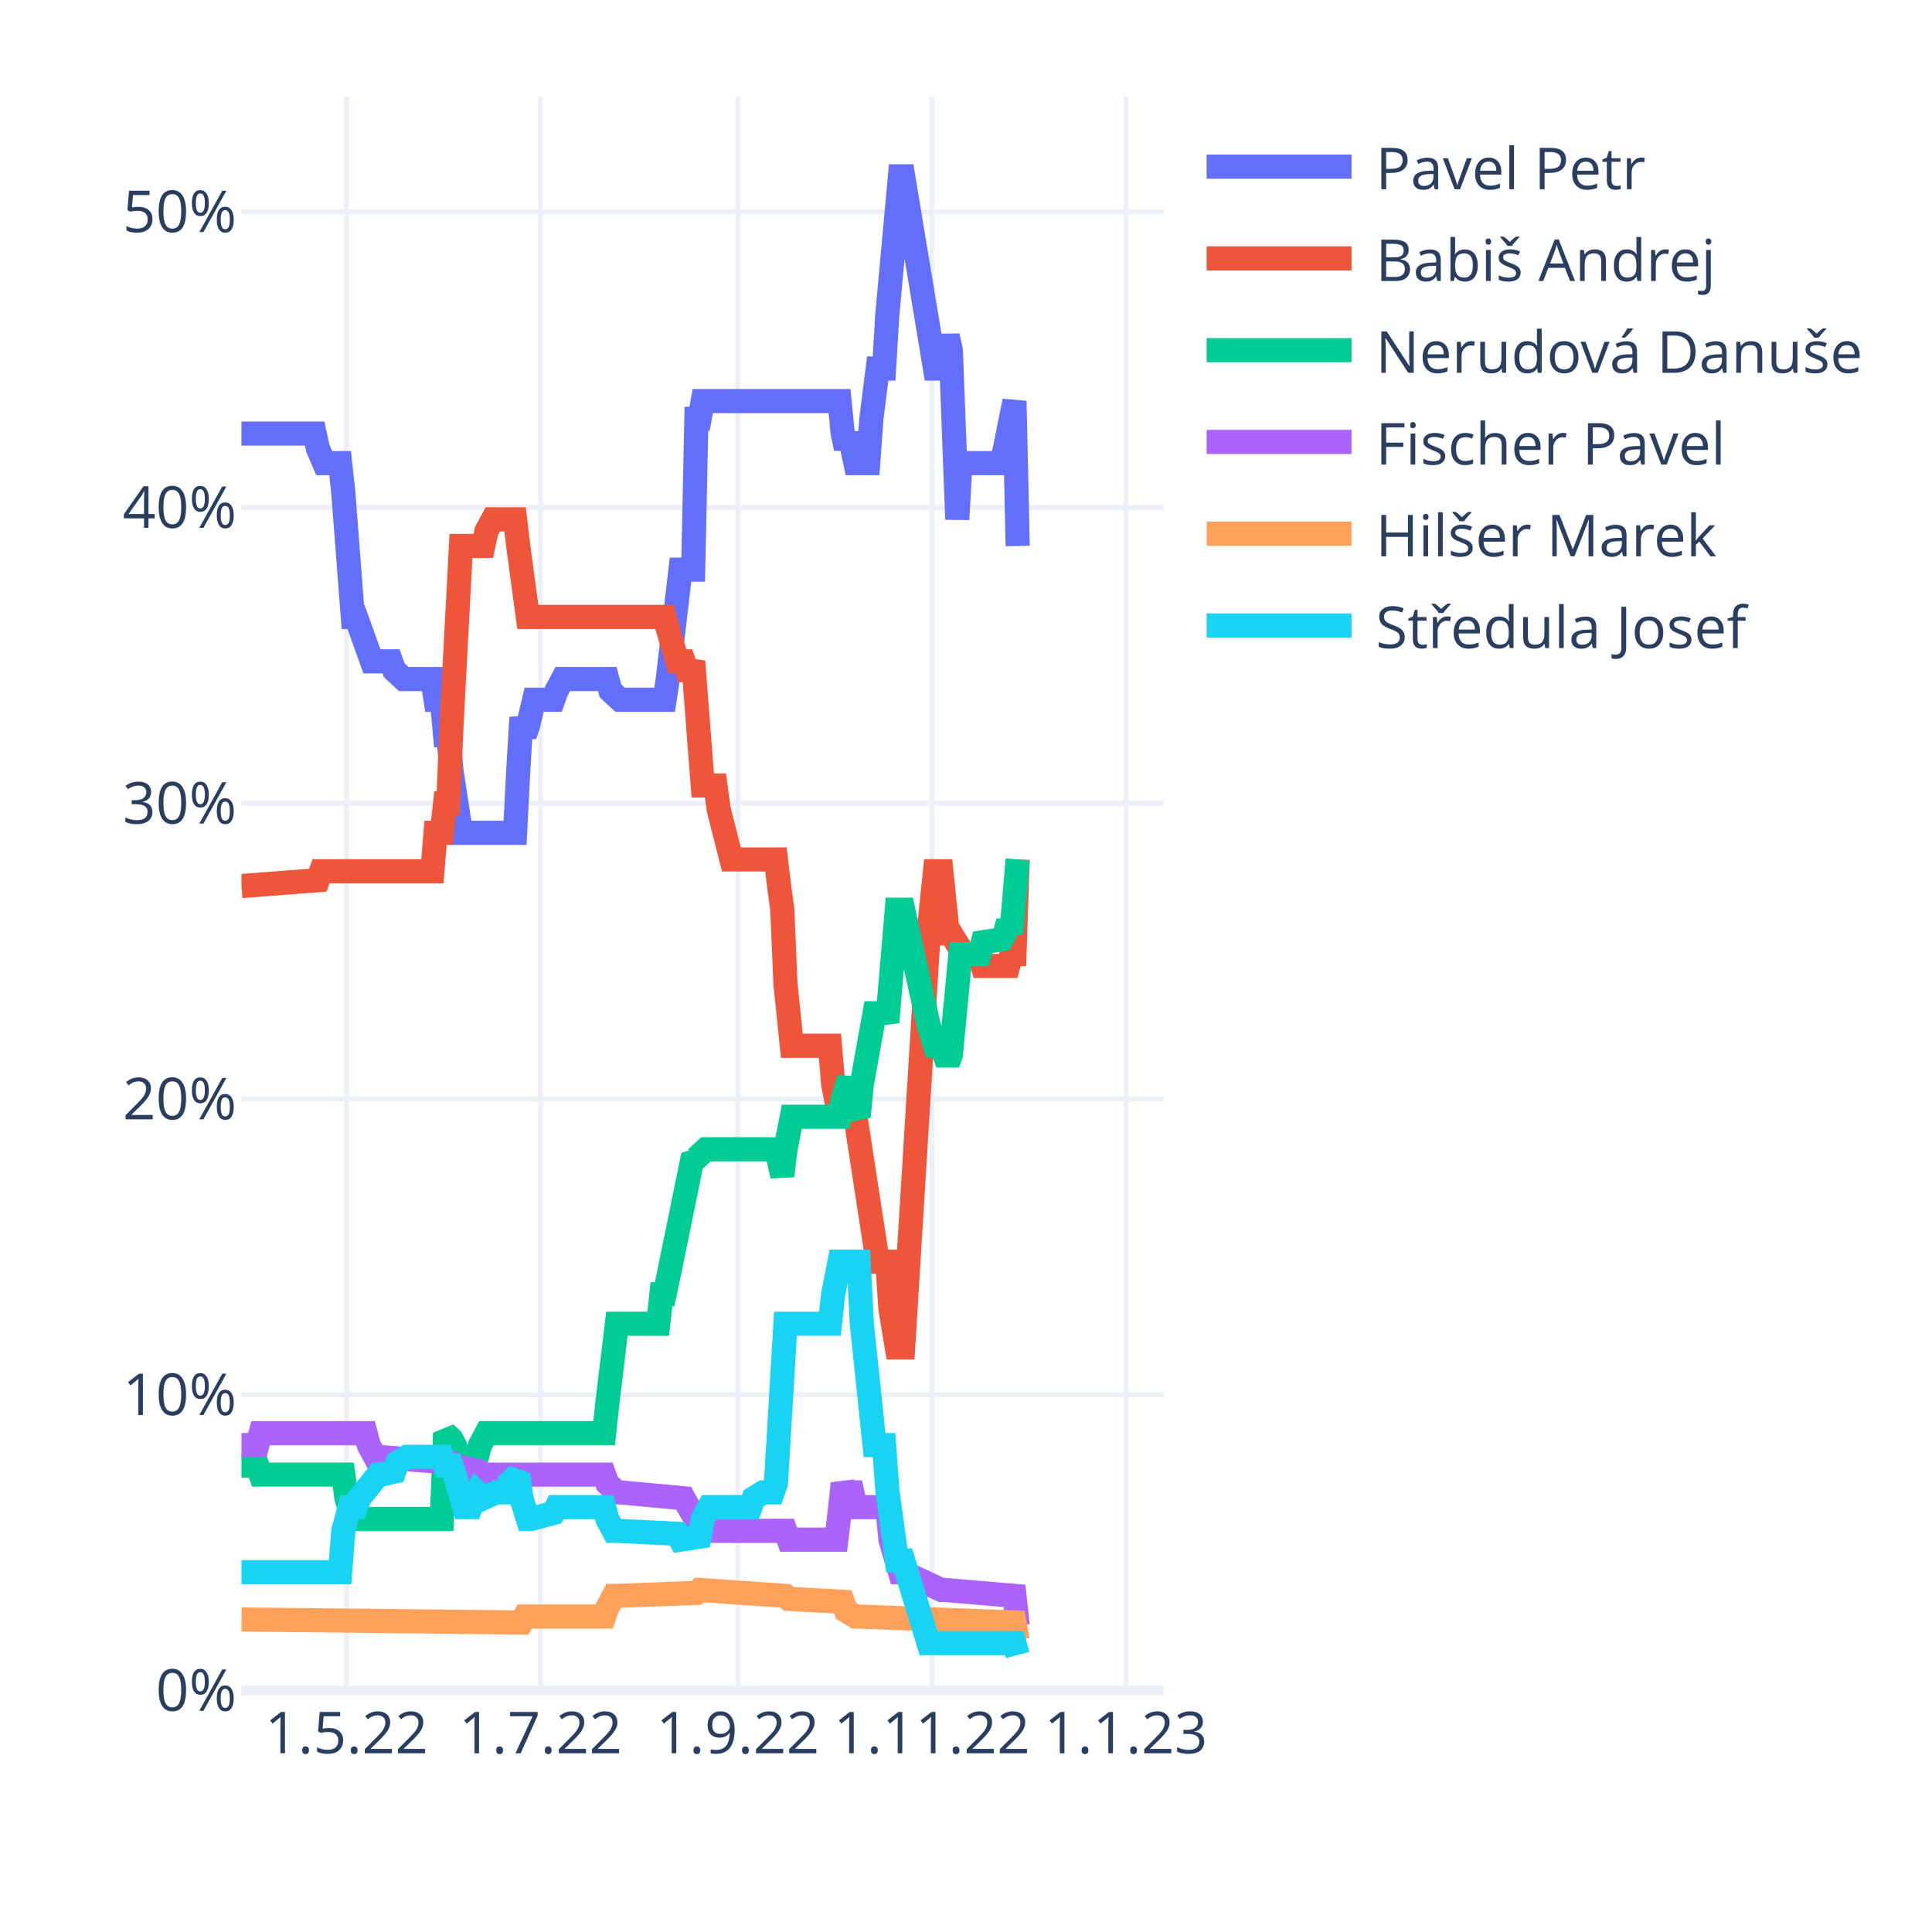
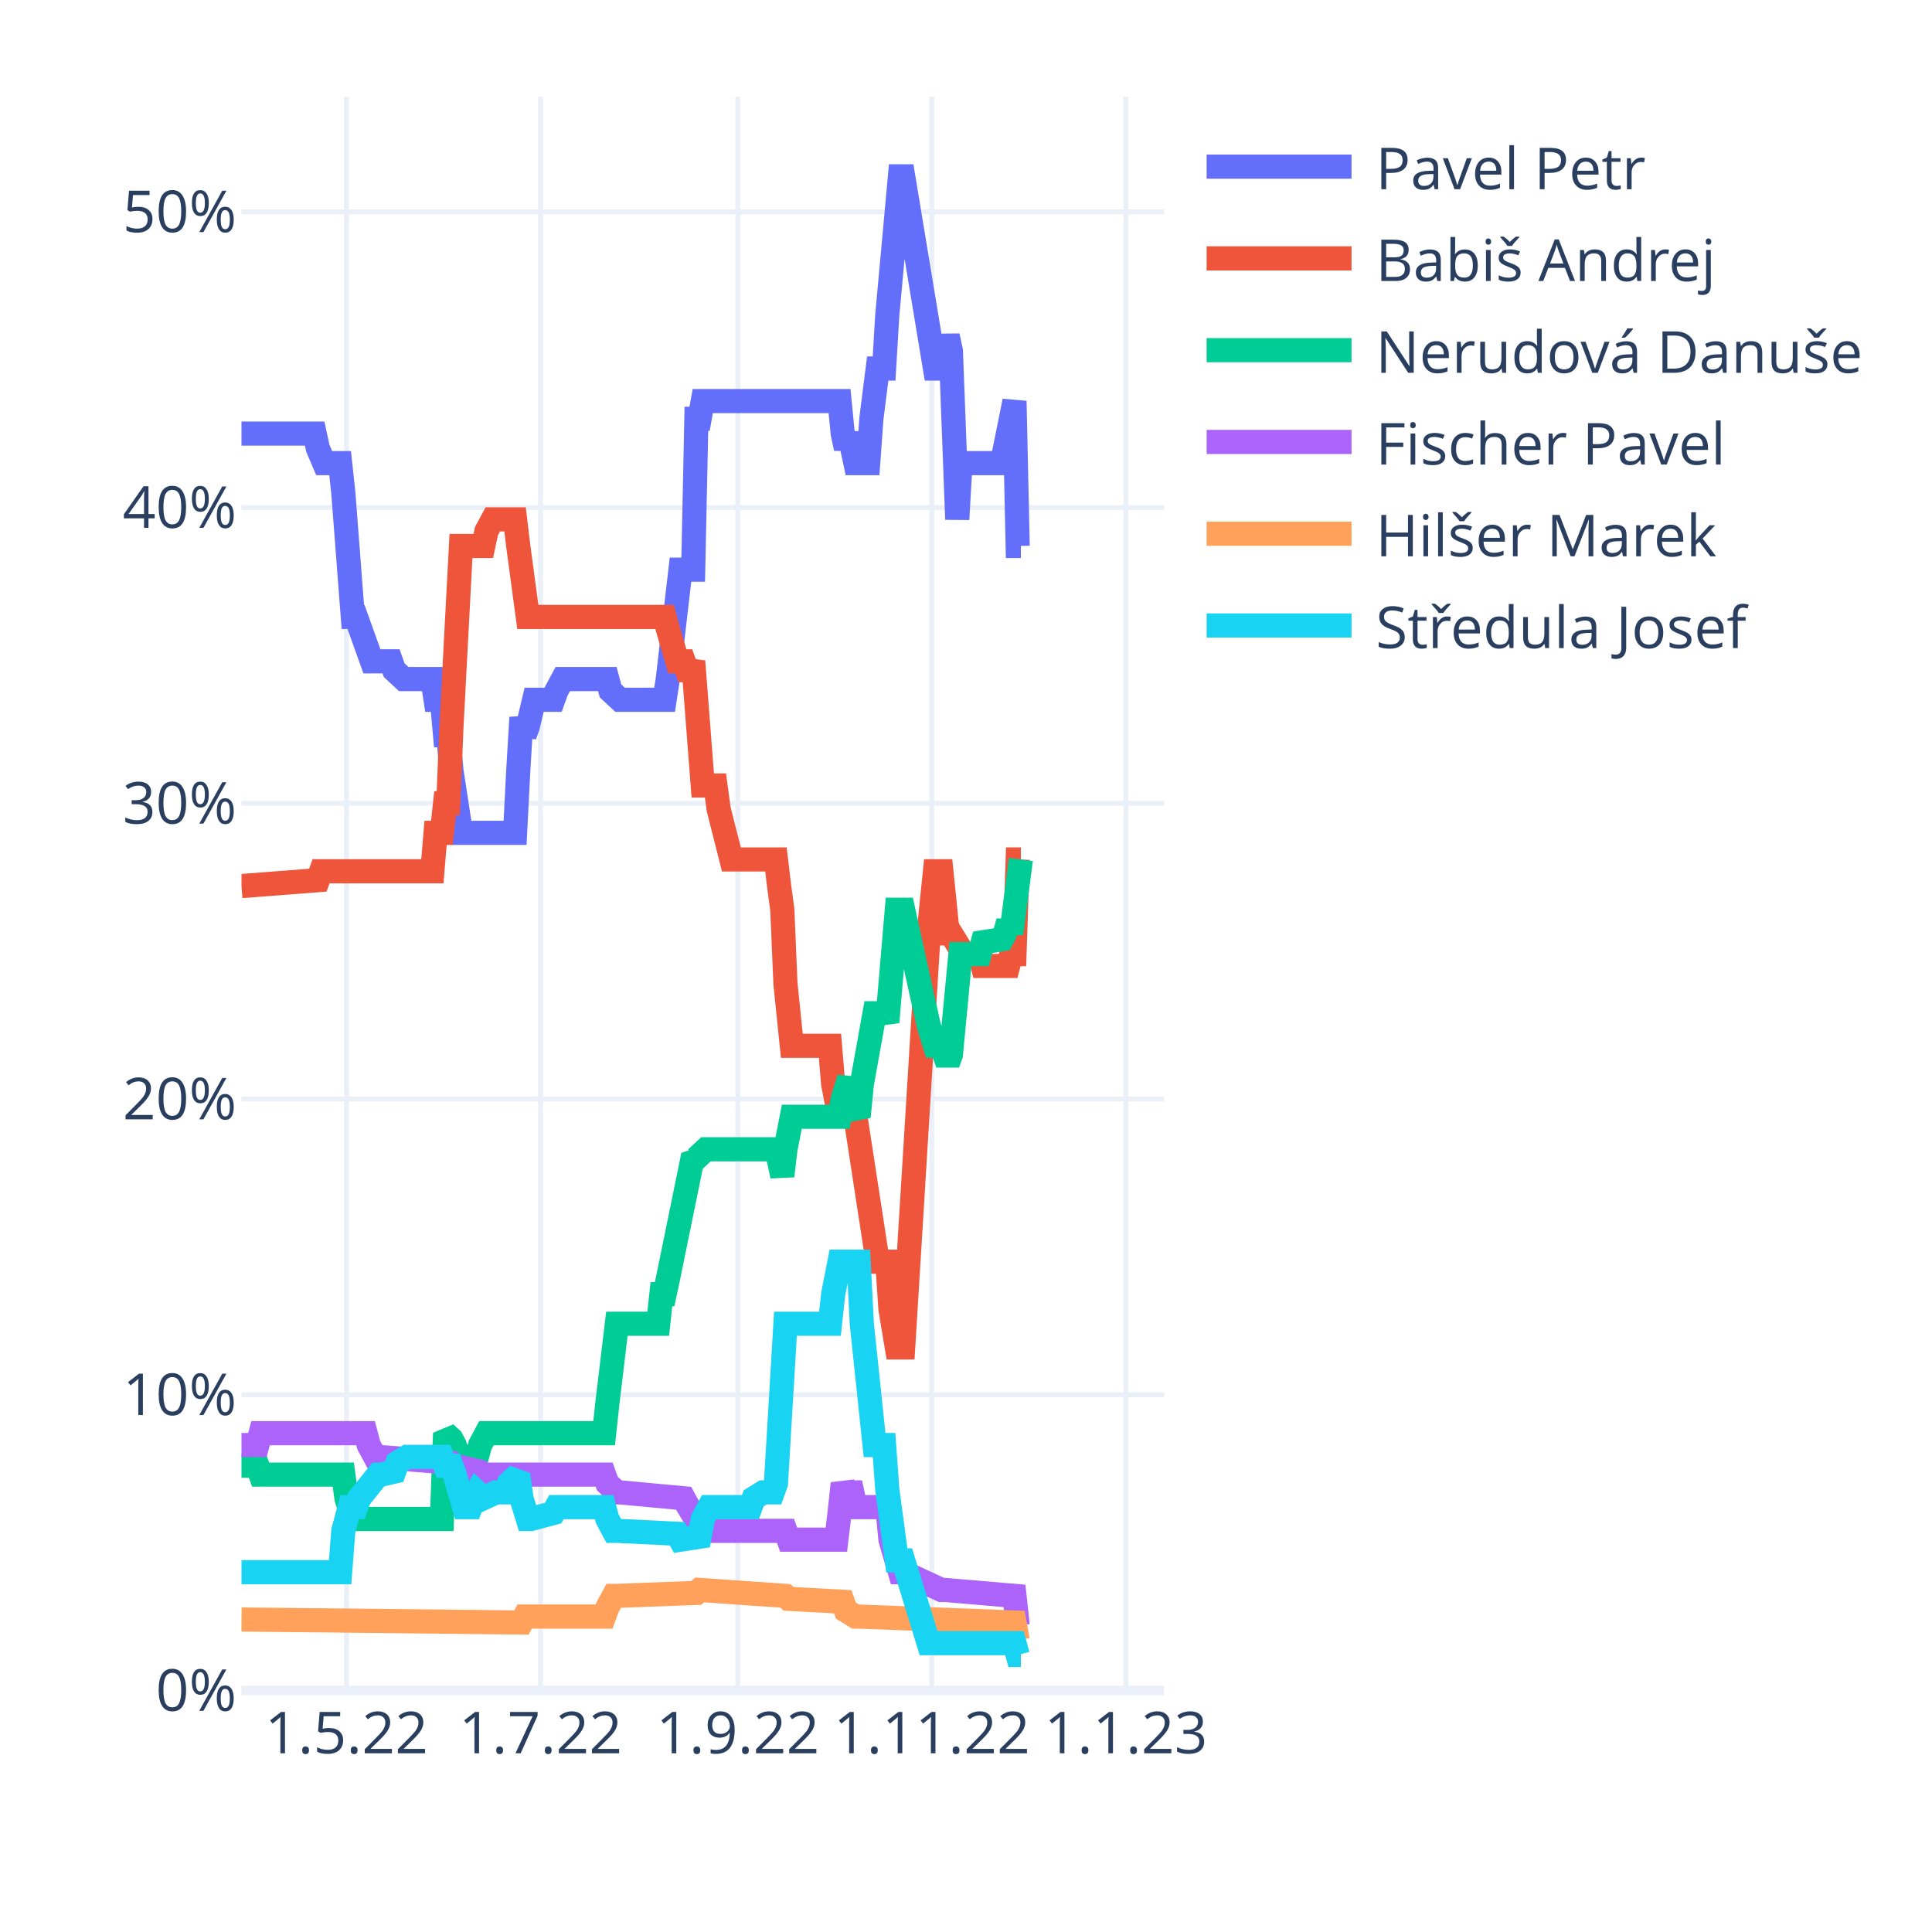
<svg xmlns="http://www.w3.org/2000/svg" class="main-svg" width="400" height="400" style="" viewBox="0 0 400 400">
  <rect x="0" y="0" width="400" height="400" style="fill: rgb(255, 255, 255); fill-opacity: 1;" />
-   <defs id="defs-20215f">
+   <defs id="defs-d6ca71">
    <g class="clips">
-       <clipPath id="clip20215fxyplot" class="plotclip">
+       <clipPath id="clipd6ca71xyplot" class="plotclip">
        <rect width="191" height="330" />
      </clipPath>
-       <clipPath class="axesclip" id="clip20215fx">
+       <clipPath class="axesclip" id="clipd6ca71x">
        <rect x="50" y="0" width="191" height="400" />
      </clipPath>
-       <clipPath class="axesclip" id="clip20215fy">
+       <clipPath class="axesclip" id="clipd6ca71y">
        <rect x="0" y="20" width="400" height="330" />
      </clipPath>
-       <clipPath class="axesclip" id="clip20215fxy">
+       <clipPath class="axesclip" id="clipd6ca71xy">
        <rect x="50" y="20" width="191" height="330" />
      </clipPath>
    </g>
    <g class="gradients" />
    <g class="patterns" />
  </defs>
  <g class="bglayer" />
  <g class="layer-below">
    <g class="imagelayer" />
    <g class="shapelayer" />
  </g>
  <g class="cartesianlayer">
    <g class="subplot xy">
      <g class="layer-subplot">
        <g class="shapelayer" />
        <g class="imagelayer" />
      </g>
      <g class="minor-gridlayer">
        <g class="x" />
        <g class="y" />
      </g>
      <g class="gridlayer">
        <g class="x">
          <path class="xgrid crisp" transform="translate(71.73,0)" d="M0,20v330" style="stroke: rgb(235, 240, 248); stroke-opacity: 1; stroke-width: 1px;" />
          <path class="xgrid crisp" transform="translate(111.91,0)" d="M0,20v330" style="stroke: rgb(235, 240, 248); stroke-opacity: 1; stroke-width: 1px;" />
          <path class="xgrid crisp" transform="translate(152.74,0)" d="M0,20v330" style="stroke: rgb(235, 240, 248); stroke-opacity: 1; stroke-width: 1px;" />
          <path class="xgrid crisp" transform="translate(192.92,0)" d="M0,20v330" style="stroke: rgb(235, 240, 248); stroke-opacity: 1; stroke-width: 1px;" />
          <path class="xgrid crisp" transform="translate(233.1,0)" d="M0,20v330" style="stroke: rgb(235, 240, 248); stroke-opacity: 1; stroke-width: 1px;" />
        </g>
        <g class="y">
          <path class="ygrid crisp" transform="translate(0,288.77)" d="M50,0h191" style="stroke: rgb(235, 240, 248); stroke-opacity: 1; stroke-width: 1px;" />
          <path class="ygrid crisp" transform="translate(0,227.54)" d="M50,0h191" style="stroke: rgb(235, 240, 248); stroke-opacity: 1; stroke-width: 1px;" />
          <path class="ygrid crisp" transform="translate(0,166.31)" d="M50,0h191" style="stroke: rgb(235, 240, 248); stroke-opacity: 1; stroke-width: 1px;" />
          <path class="ygrid crisp" transform="translate(0,105.08)" d="M50,0h191" style="stroke: rgb(235, 240, 248); stroke-opacity: 1; stroke-width: 1px;" />
          <path class="ygrid crisp" transform="translate(0,43.85)" d="M50,0h191" style="stroke: rgb(235, 240, 248); stroke-opacity: 1; stroke-width: 1px;" />
        </g>
      </g>
      <g class="zerolinelayer">
        <path class="yzl zl crisp" transform="translate(0,350)" d="M50,0h191" style="stroke: rgb(235, 240, 248); stroke-opacity: 1; stroke-width: 2px;" />
      </g>
      <path class="xlines-below" />
      <path class="ylines-below" />
      <g class="overlines-below" />
      <g class="xaxislayer-below" />
      <g class="yaxislayer-below" />
      <g class="overaxes-below" />
-       <g class="plot" transform="translate(50,20)" clip-path="url(#clip20215fxyplot)">
+       <g class="plot" transform="translate(50,20)" clip-path="url(#clipd6ca71xyplot)">
        <g class="scatterlayer mlayer">
-           <g class="trace scatter trace4b77fb" style="stroke-miterlimit: 2; opacity: 1;">
-             <g class="fills" />
-             <g class="errorbars" />
-             <g class="lines">
-               <path class="js-line" d="M0,69.77L15.15,69.77L15.81,72.83L17.12,75.89L17.78,75.89L20.42,75.89L21.08,82.02L23.05,107.73L23.71,107.73L27,116.92L27.66,116.92L30.96,116.92L31.61,118.75L33.59,120.59L34.25,120.59L39.52,120.59L40.18,124.88L41.49,124.88L42.15,132.23L42.81,132.23L43.47,139.57L45.44,152.43L46.1,152.43L56.64,152.43L57.3,139.57L57.96,128.55L58.62,132.23L59.28,130.39L60.59,124.88L61.25,124.88L64.54,124.88L65.2,123.04L66.52,120.59L67.18,120.59L75.74,120.59L76.4,123.04L78.38,124.88L79.03,124.88L87.6,124.88L88.26,120.59L90.89,97.94L91.55,97.94L93.52,97.94L94.18,66.71L94.84,66.71L95.5,63.04L123.82,63.04L124.48,69.77L125.14,72.83L125.8,69.77L127.11,75.89L127.77,75.89L129.75,75.89L130.41,66.71L131.72,56.3L132.38,56.3L133.04,56.3L133.7,45.28L136.33,16.5L136.99,16.5L143.58,56.3L144.9,56.3L146.21,49.56L146.87,52.63L148.19,87.53L148.85,75.89L149.51,75.89L157.41,75.89L158.07,72.83L160.04,63.04L160.7,93.04" style="vector-effect: non-scaling-stroke; fill: none; stroke: rgb(99, 110, 250); stroke-opacity: 1; stroke-width: 5px; opacity: 1;" />
-             </g>
-             <g class="points" />
-             <g class="text" />
-           </g>
-           <g class="trace scatter trace6fd193" style="stroke-miterlimit: 2; opacity: 1;">
-             <g class="fills" />
-             <g class="errorbars" />
-             <g class="lines">
-               <path class="js-line" d="M0,163.45L15.81,162.23L16.47,160.39L39.52,160.39L40.18,152.43L41.49,152.43L42.15,146.31L42.81,146.31L43.47,130.39L45.44,93.04L46.1,93.04L50.06,93.04L50.71,89.98L52.03,87.53L52.69,87.53L56.64,87.53L57.3,93.04L59.28,107.73L59.93,107.73L87.6,107.73L88.26,110.18L90.23,116.92L90.89,116.92L91.55,116.92L92.21,118.75L92.87,118.75L93.52,116.92L95.5,142.63L96.16,142.63L98.13,142.63L98.79,147.53L101.43,157.94L102.09,157.94L110.65,157.94L111.31,163.45L111.97,168.35L112.62,183.66L113.94,196.52L114.6,196.52L121.84,196.52L122.5,204.48L123.82,211.21L124.48,209.38L126.46,211.21L127.11,211.21L131.72,241.22L132.38,241.22L133.7,241.22L134.36,251.01L135.68,258.97L136.33,258.97L136.99,258.97L142.26,173.25L143.58,160.39L144.9,160.39L146.21,173.25L146.87,173.25L149.51,177.54L150.17,177.54L152.8,177.54L153.46,179.99L158.73,179.99L159.39,177.54L160.04,177.54L160.7,157.94" style="vector-effect: non-scaling-stroke; fill: none; stroke: rgb(239, 85, 59); stroke-opacity: 1; stroke-width: 5px; opacity: 1;" />
-             </g>
-             <g class="points" />
-             <g class="text" />
-           </g>
-           <g class="trace scatter trace5ca617" style="stroke-miterlimit: 2; opacity: 1;">
-             <g class="fills" />
-             <g class="errorbars" />
-             <g class="lines">
-               <path class="js-line" d="M0,283.46L3.29,283.46L3.95,285.3L21.08,285.3L21.73,290.2L23.05,294.49L23.71,294.49L41.49,294.49L42.15,276.73L43.47,277.95L44.13,279.18L45.44,283.46L46.1,281.63L48.74,281.63L49.4,279.18L50.71,276.73L51.37,276.73L75.08,276.73L75.74,270.61L77.72,254.07L78.38,254.07L86.28,254.07L86.94,247.95L87.6,247.95L88.26,244.89L93.52,219.17L94.18,219.79L95.5,218.56L96.16,217.95L110.65,217.95L111.31,220.4L111.97,223.46L112.62,217.95L113.94,211.21L114.6,211.21L123.82,211.21L124.48,207.54L125.8,203.25L126.46,208.76L127.77,211.21L128.43,204.48L130.41,193.46L131.07,189.78L133.04,189.78L133.7,191.62L135.68,168.35L136.33,168.35L136.99,168.35L142.26,192.23L143.58,196.52L144.9,196.52L146.21,200.19L146.87,198.35L148.85,177.54L149.51,177.54L152.8,177.54L153.46,175.09L157.41,174.47L158.07,173.25L158.73,170.8L159.39,173.25L160.7,157.94" style="vector-effect: non-scaling-stroke; fill: none; stroke: rgb(0, 204, 150); stroke-opacity: 1; stroke-width: 5px; opacity: 1;" />
-             </g>
-             <g class="points" />
-             <g class="text" />
-           </g>
-           <g class="trace scatter trace588cde" style="stroke-miterlimit: 2; opacity: 1;">
-             <g class="fills" />
-             <g class="errorbars" />
-             <g class="lines">
-               <path class="js-line" d="M0,279.18L3.29,279.18L3.95,276.73L25.69,276.73L26.34,279.18L27.66,281.63L28.32,281.63L43.47,282.85L44.13,283.46L49.4,284.69L50.06,285.3L75.08,285.3L75.74,287.14L77.72,288.98L78.38,288.98L91.55,290.2L92.21,291.42L95.5,296.94L96.16,296.94L112.62,296.94L113.28,298.77L123.16,298.77L123.82,293.26L124.48,287.14L125.14,288.98L125.8,288.98L126.46,288.98L127.11,292.04L133.7,292.04L134.36,298.77L136.33,305.51L136.99,305.51L144.9,309.18L145.56,309.18L160.04,310.41L160.7,316.53" style="vector-effect: non-scaling-stroke; fill: none; stroke: rgb(171, 99, 250); stroke-opacity: 1; stroke-width: 5px; opacity: 1;" />
-             </g>
-             <g class="points" />
-             <g class="text" />
-           </g>
-           <g class="trace scatter trace3d08b3" style="stroke-miterlimit: 2; opacity: 1;">
-             <g class="fills" />
-             <g class="errorbars" />
-             <g class="lines">
-               <path class="js-line" d="M0,315.3L57.96,315.92L58.62,314.69L75.08,314.69L75.74,312.86L77.06,310.41L77.72,310.41L94.18,309.79L94.84,309.18L112.62,310.41L113.28,311.02L124.48,311.63L125.14,313.47L127.11,314.69L127.77,314.69L160.04,315.92L160.7,319.59" style="vector-effect: non-scaling-stroke; fill: none; stroke: rgb(255, 161, 90); stroke-opacity: 1; stroke-width: 5px; opacity: 1;" />
-             </g>
-             <g class="points" />
-             <g class="text" />
-           </g>
-           <g class="trace scatter trace5d9293" style="stroke-miterlimit: 2; opacity: 1;">
-             <g class="fills" />
-             <g class="errorbars" />
-             <g class="lines">
-               <path class="js-line" d="M0,305.51L20.42,305.51L21.08,296.94L22.39,292.04L23.05,292.04L23.71,292.04L24.37,290.2L28.32,285.3L28.98,285.3L31.61,284.69L32.27,282.85L34.25,281.63L34.91,281.63L41.49,281.63L42.15,283.46L43.47,283.46L44.13,285.3L46.1,292.04L46.76,292.04L47.42,292.04L48.08,290.2L48.74,288.98L49.4,289.59L50.06,290.2L52.69,288.98L53.35,288.98L54.67,288.98L55.32,287.14L57.3,285.3L57.96,290.2L59.28,294.49L59.93,294.49L64.54,293.26L65.2,292.04L75.08,292.04L75.74,294.49L77.06,296.94L77.72,296.94L90.23,297.55L90.89,298.77L94.84,298.16L95.5,294.49L96.82,292.04L97.48,292.04L105.38,292.04L106.04,290.2L108.01,288.98L108.67,288.98L109.99,288.98L110.65,287.14L112.62,254.07L113.28,254.07L121.84,254.07L122.5,247.95L123.82,241.22L124.48,241.22L127.77,241.22L128.43,254.07L131.07,279.18L131.72,279.18L133.04,279.18L133.7,288.36L135.68,303.06L136.33,303.06L136.99,303.06L142.26,320.2L160.04,320.2L160.7,322.65" style="vector-effect: non-scaling-stroke; fill: none; stroke: rgb(25, 211, 243); stroke-opacity: 1; stroke-width: 5px; opacity: 1;" />
+           <g class="trace scatter traced5bc54" style="stroke-miterlimit: 2; opacity: 1;">
+             <g class="fills" />
+             <g class="errorbars" />
+             <g class="lines">
+               <path class="js-line" d="M0,69.77L15.15,69.77L15.81,72.83L17.12,75.89L17.78,75.89L20.42,75.89L21.08,82.02L23.05,107.73L23.71,107.73L27,116.92L27.66,116.92L30.96,116.92L31.61,118.75L33.59,120.59L34.25,120.59L39.52,120.59L40.18,124.88L41.49,124.88L42.15,132.23L42.81,132.23L43.47,139.57L45.44,152.43L46.1,152.43L56.64,152.43L57.3,139.57L57.96,128.55L58.62,132.23L59.28,130.39L60.59,124.88L61.25,124.88L64.54,124.88L65.2,123.04L66.52,120.59L67.18,120.59L75.74,120.59L76.4,123.04L78.38,124.88L79.03,124.88L87.6,124.88L88.26,120.59L90.89,97.94L91.55,97.94L93.52,97.94L94.18,66.71L94.84,66.71L95.5,63.04L123.82,63.04L124.48,69.77L125.14,72.83L125.8,69.77L127.11,75.89L127.77,75.89L129.75,75.89L130.41,66.71L131.72,56.3L132.38,56.3L133.04,56.3L133.7,45.28L136.33,16.5L136.99,16.5L143.58,56.3L144.9,56.3L146.21,49.56L146.87,52.63L148.19,87.53L148.85,75.89L149.51,75.89L157.41,75.89L158.07,72.83L160.04,63.04L160.7,93.04L161.36,93.04" style="vector-effect: non-scaling-stroke; fill: none; stroke: rgb(99, 110, 250); stroke-opacity: 1; stroke-width: 5px; opacity: 1;" />
+             </g>
+             <g class="points" />
+             <g class="text" />
+           </g>
+           <g class="trace scatter trace03db7c" style="stroke-miterlimit: 2; opacity: 1;">
+             <g class="fills" />
+             <g class="errorbars" />
+             <g class="lines">
+               <path class="js-line" d="M0,163.45L15.81,162.23L16.47,160.39L39.52,160.39L40.18,152.43L41.49,152.43L42.15,146.31L42.81,146.31L43.47,130.39L45.44,93.04L46.1,93.04L50.06,93.04L50.71,89.98L52.03,87.53L52.69,87.53L56.64,87.53L57.3,93.04L59.28,107.73L59.93,107.73L87.6,107.73L88.26,110.18L90.23,116.92L90.89,116.92L91.55,116.92L92.21,118.75L92.87,118.75L93.52,116.92L95.5,142.63L96.16,142.63L98.13,142.63L98.79,147.53L101.43,157.94L102.09,157.94L110.65,157.94L111.31,163.45L111.97,168.35L112.62,183.66L113.94,196.52L114.6,196.52L121.84,196.52L122.5,204.48L123.82,211.21L124.48,209.38L126.46,211.21L127.11,211.21L131.72,241.22L132.38,241.22L133.7,241.22L134.36,251.01L135.68,258.97L136.33,258.97L136.99,258.97L142.26,173.25L143.58,160.39L144.9,160.39L146.21,173.25L146.87,173.25L149.51,177.54L150.17,177.54L152.8,177.54L153.46,179.99L158.73,179.99L159.39,177.54L160.04,177.54L160.7,157.94L161.36,157.94" style="vector-effect: non-scaling-stroke; fill: none; stroke: rgb(239, 85, 59); stroke-opacity: 1; stroke-width: 5px; opacity: 1;" />
+             </g>
+             <g class="points" />
+             <g class="text" />
+           </g>
+           <g class="trace scatter traceedfe61" style="stroke-miterlimit: 2; opacity: 1;">
+             <g class="fills" />
+             <g class="errorbars" />
+             <g class="lines">
+               <path class="js-line" d="M0,283.46L3.29,283.46L3.95,285.3L21.08,285.3L21.73,290.2L23.05,294.49L23.71,294.49L41.49,294.49L42.15,276.73L43.47,277.95L44.13,279.18L45.44,283.46L46.1,281.63L48.74,281.63L49.4,279.18L50.71,276.73L51.37,276.73L75.08,276.73L75.74,270.61L77.72,254.07L78.38,254.07L86.28,254.07L86.94,247.95L87.6,247.95L88.26,244.89L93.52,219.17L94.18,219.79L95.5,218.56L96.16,217.95L110.65,217.95L111.31,220.4L111.97,223.46L112.62,217.95L113.94,211.21L114.6,211.21L123.82,211.21L124.48,207.54L125.8,203.25L126.46,208.76L127.77,211.21L128.43,204.48L130.41,193.46L131.07,189.78L133.04,189.78L133.7,191.62L135.68,168.35L136.33,168.35L136.99,168.35L142.26,192.23L143.58,196.52L144.9,196.52L146.21,200.19L146.87,198.35L148.85,177.54L149.51,177.54L152.8,177.54L153.46,175.09L157.41,174.47L158.07,173.25L158.73,170.8L159.39,173.25L161.36,157.94" style="vector-effect: non-scaling-stroke; fill: none; stroke: rgb(0, 204, 150); stroke-opacity: 1; stroke-width: 5px; opacity: 1;" />
+             </g>
+             <g class="points" />
+             <g class="text" />
+           </g>
+           <g class="trace scatter tracea3bb50" style="stroke-miterlimit: 2; opacity: 1;">
+             <g class="fills" />
+             <g class="errorbars" />
+             <g class="lines">
+               <path class="js-line" d="M0,279.18L3.29,279.18L3.95,276.73L25.69,276.73L26.34,279.18L27.66,281.63L28.32,281.63L43.47,282.85L44.13,283.46L49.4,284.69L50.06,285.3L75.08,285.3L75.74,287.14L77.72,288.98L78.38,288.98L91.55,290.2L92.21,291.42L95.5,296.94L96.16,296.94L112.62,296.94L113.28,298.77L123.16,298.77L123.82,293.26L124.48,287.14L125.14,288.98L125.8,288.98L126.46,288.98L127.11,292.04L133.7,292.04L134.36,298.77L136.33,305.51L136.99,305.51L144.9,309.18L145.56,309.18L160.04,310.41L160.7,316.53L161.36,316.53" style="vector-effect: non-scaling-stroke; fill: none; stroke: rgb(171, 99, 250); stroke-opacity: 1; stroke-width: 5px; opacity: 1;" />
+             </g>
+             <g class="points" />
+             <g class="text" />
+           </g>
+           <g class="trace scatter trace331333" style="stroke-miterlimit: 2; opacity: 1;">
+             <g class="fills" />
+             <g class="errorbars" />
+             <g class="lines">
+               <path class="js-line" d="M0,315.3L57.96,315.92L58.62,314.69L75.08,314.69L75.74,312.86L77.06,310.41L77.72,310.41L94.18,309.79L94.84,309.18L112.62,310.41L113.28,311.02L124.48,311.63L125.14,313.47L127.11,314.69L127.77,314.69L160.04,315.92L160.7,319.59L161.36,319.59" style="vector-effect: non-scaling-stroke; fill: none; stroke: rgb(255, 161, 90); stroke-opacity: 1; stroke-width: 5px; opacity: 1;" />
+             </g>
+             <g class="points" />
+             <g class="text" />
+           </g>
+           <g class="trace scatter traceb4e076" style="stroke-miterlimit: 2; opacity: 1;">
+             <g class="fills" />
+             <g class="errorbars" />
+             <g class="lines">
+               <path class="js-line" d="M0,305.51L20.42,305.51L21.08,296.94L22.39,292.04L23.05,292.04L23.71,292.04L24.37,290.2L28.32,285.3L28.98,285.3L31.61,284.69L32.27,282.85L34.25,281.63L34.91,281.63L41.49,281.63L42.15,283.46L43.47,283.46L44.13,285.3L46.1,292.04L46.76,292.04L47.42,292.04L48.08,290.2L48.74,288.98L49.4,289.59L50.06,290.2L52.69,288.98L53.35,288.98L54.67,288.98L55.32,287.14L57.3,285.3L57.96,290.2L59.28,294.49L59.93,294.49L64.54,293.26L65.2,292.04L75.08,292.04L75.74,294.49L77.06,296.94L77.72,296.94L90.23,297.55L90.89,298.77L94.84,298.16L95.5,294.49L96.82,292.04L97.48,292.04L105.38,292.04L106.04,290.2L108.01,288.98L108.67,288.98L109.99,288.98L110.65,287.14L112.62,254.07L113.28,254.07L121.84,254.07L122.5,247.95L123.82,241.22L124.48,241.22L127.77,241.22L128.43,254.07L131.07,279.18L131.72,279.18L133.04,279.18L133.7,288.36L135.68,303.06L136.33,303.06L136.99,303.06L142.26,320.2L160.04,320.2L160.7,322.65L161.36,322.65" style="vector-effect: non-scaling-stroke; fill: none; stroke: rgb(25, 211, 243); stroke-opacity: 1; stroke-width: 5px; opacity: 1;" />
            </g>
            <g class="points" />
            <g class="text" />
          </g>
        </g>
      </g>
      <g class="overplot" />
      <path class="xlines-above crisp" d="M0,0" style="fill: none;" />
      <path class="ylines-above crisp" d="M0,0" style="fill: none;" />
      <g class="overlines-above" />
      <g class="xaxislayer-above">
        <g class="xtick">
          <text text-anchor="middle" x="0" y="363" transform="translate(71.73,0)" style="font-family: 'Open Sans', verdana, arial, sans-serif; font-size: 12px; fill: rgb(42, 63, 95); fill-opacity: 1; white-space: pre; opacity: 1;">1.5.22</text>
        </g>
        <g class="xtick">
          <text text-anchor="middle" x="0" y="363" style="font-family: 'Open Sans', verdana, arial, sans-serif; font-size: 12px; fill: rgb(42, 63, 95); fill-opacity: 1; white-space: pre; opacity: 1;" transform="translate(111.91,0)">1.7.22</text>
        </g>
        <g class="xtick">
          <text text-anchor="middle" x="0" y="363" style="font-family: 'Open Sans', verdana, arial, sans-serif; font-size: 12px; fill: rgb(42, 63, 95); fill-opacity: 1; white-space: pre; opacity: 1;" transform="translate(152.74,0)">1.9.22</text>
        </g>
        <g class="xtick">
          <text text-anchor="middle" x="0" y="363" style="font-family: 'Open Sans', verdana, arial, sans-serif; font-size: 12px; fill: rgb(42, 63, 95); fill-opacity: 1; white-space: pre; opacity: 1;" transform="translate(192.92,0)">1.11.22</text>
        </g>
        <g class="xtick">
          <text text-anchor="middle" x="0" y="363" style="font-family: 'Open Sans', verdana, arial, sans-serif; font-size: 12px; fill: rgb(42, 63, 95); fill-opacity: 1; white-space: pre; opacity: 1;" transform="translate(233.1,0)">1.1.23</text>
        </g>
      </g>
      <g class="yaxislayer-above">
        <g class="ytick">
          <text text-anchor="end" x="49" y="4.2" transform="translate(0,350)" style="font-family: 'Open Sans', verdana, arial, sans-serif; font-size: 12px; fill: rgb(42, 63, 95); fill-opacity: 1; white-space: pre; opacity: 1;">0%</text>
        </g>
        <g class="ytick">
          <text text-anchor="end" x="49" y="4.2" style="font-family: 'Open Sans', verdana, arial, sans-serif; font-size: 12px; fill: rgb(42, 63, 95); fill-opacity: 1; white-space: pre; opacity: 1;" transform="translate(0,288.77)">10%</text>
        </g>
        <g class="ytick">
          <text text-anchor="end" x="49" y="4.2" style="font-family: 'Open Sans', verdana, arial, sans-serif; font-size: 12px; fill: rgb(42, 63, 95); fill-opacity: 1; white-space: pre; opacity: 1;" transform="translate(0,227.54)">20%</text>
        </g>
        <g class="ytick">
          <text text-anchor="end" x="49" y="4.2" style="font-family: 'Open Sans', verdana, arial, sans-serif; font-size: 12px; fill: rgb(42, 63, 95); fill-opacity: 1; white-space: pre; opacity: 1;" transform="translate(0,166.31)">30%</text>
        </g>
        <g class="ytick">
          <text text-anchor="end" x="49" y="4.2" style="font-family: 'Open Sans', verdana, arial, sans-serif; font-size: 12px; fill: rgb(42, 63, 95); fill-opacity: 1; white-space: pre; opacity: 1;" transform="translate(0,105.08)">40%</text>
        </g>
        <g class="ytick">
          <text text-anchor="end" x="49" y="4.2" style="font-family: 'Open Sans', verdana, arial, sans-serif; font-size: 12px; fill: rgb(42, 63, 95); fill-opacity: 1; white-space: pre; opacity: 1;" transform="translate(0,43.85)">50%</text>
        </g>
      </g>
      <g class="overaxes-above" />
    </g>
  </g>
  <g class="polarlayer" />
  <g class="smithlayer" />
  <g class="ternarylayer" />
  <g class="geolayer" />
  <g class="funnelarealayer" />
  <g class="pielayer" />
  <g class="iciclelayer" />
  <g class="treemaplayer" />
  <g class="sunburstlayer" />
  <g class="glimages" />
-   <defs id="topdefs-20215f">
+   <defs id="topdefs-d6ca71">
    <g class="clips" />
-     <clipPath id="legend20215f">
+     <clipPath id="legendd6ca71">
      <rect width="143" height="124" x="0" y="0" />
    </clipPath>
  </defs>
  <g class="layer-above">
    <g class="imagelayer" />
    <g class="shapelayer" />
  </g>
  <g class="infolayer">
    <g class="legend" pointer-events="all" transform="translate(244.82,20)">
      <rect class="bg" shape-rendering="crispEdges" width="143" height="124" x="0" y="0" style="stroke: rgb(68, 68, 68); stroke-opacity: 1; fill: rgb(255, 255, 255); fill-opacity: 1; stroke-width: 0px;" />
-       <g class="scrollbox" transform="" clip-path="url(#legend20215f)">
+       <g class="scrollbox" transform="" clip-path="url(#legendd6ca71)">
        <g class="groups">
          <g class="traces" transform="translate(0,14.5)" style="opacity: 1;">
            <text class="legendtext" text-anchor="start" x="40" y="4.68" style="font-family: 'Open Sans', verdana, arial, sans-serif; font-size: 12px; fill: rgb(42, 63, 95); fill-opacity: 1; white-space: pre;">Pavel Petr</text>
            <g class="layers" style="opacity: 1;">
              <g class="legendfill" />
              <g class="legendlines">
                <path class="js-line" d="M5,0h30" style="fill: none; stroke: rgb(99, 110, 250); stroke-opacity: 1; stroke-width: 5px;" />
              </g>
              <g class="legendsymbols">
                <g class="legendpoints" />
              </g>
            </g>
            <rect class="legendtoggle" x="0" y="-9.5" width="137.062" height="19" style="fill: rgb(0, 0, 0); fill-opacity: 0;" />
          </g>
          <g class="traces" transform="translate(0,33.5)" style="opacity: 1;">
            <text class="legendtext" text-anchor="start" x="40" y="4.68" style="font-family: 'Open Sans', verdana, arial, sans-serif; font-size: 12px; fill: rgb(42, 63, 95); fill-opacity: 1; white-space: pre;">Babiš Andrej</text>
            <g class="layers" style="opacity: 1;">
              <g class="legendfill" />
              <g class="legendlines">
                <path class="js-line" d="M5,0h30" style="fill: none; stroke: rgb(239, 85, 59); stroke-opacity: 1; stroke-width: 5px;" />
              </g>
              <g class="legendsymbols">
                <g class="legendpoints" />
              </g>
            </g>
            <rect class="legendtoggle" x="0" y="-9.5" width="137.062" height="19" style="fill: rgb(0, 0, 0); fill-opacity: 0;" />
          </g>
          <g class="traces" transform="translate(0,52.5)" style="opacity: 1;">
            <text class="legendtext" text-anchor="start" x="40" y="4.68" style="font-family: 'Open Sans', verdana, arial, sans-serif; font-size: 12px; fill: rgb(42, 63, 95); fill-opacity: 1; white-space: pre;">Nerudová Danuše</text>
            <g class="layers" style="opacity: 1;">
              <g class="legendfill" />
              <g class="legendlines">
                <path class="js-line" d="M5,0h30" style="fill: none; stroke: rgb(0, 204, 150); stroke-opacity: 1; stroke-width: 5px;" />
              </g>
              <g class="legendsymbols">
                <g class="legendpoints" />
              </g>
            </g>
            <rect class="legendtoggle" x="0" y="-9.5" width="137.062" height="19" style="fill: rgb(0, 0, 0); fill-opacity: 0;" />
          </g>
          <g class="traces" transform="translate(0,71.5)" style="opacity: 1;">
            <text class="legendtext" text-anchor="start" x="40" y="4.68" style="font-family: 'Open Sans', verdana, arial, sans-serif; font-size: 12px; fill: rgb(42, 63, 95); fill-opacity: 1; white-space: pre;">Fischer Pavel</text>
            <g class="layers" style="opacity: 1;">
              <g class="legendfill" />
              <g class="legendlines">
                <path class="js-line" d="M5,0h30" style="fill: none; stroke: rgb(171, 99, 250); stroke-opacity: 1; stroke-width: 5px;" />
              </g>
              <g class="legendsymbols">
                <g class="legendpoints" />
              </g>
            </g>
            <rect class="legendtoggle" x="0" y="-9.5" width="137.062" height="19" style="fill: rgb(0, 0, 0); fill-opacity: 0;" />
          </g>
          <g class="traces" transform="translate(0,90.5)" style="opacity: 1;">
            <text class="legendtext" text-anchor="start" x="40" y="4.68" style="font-family: 'Open Sans', verdana, arial, sans-serif; font-size: 12px; fill: rgb(42, 63, 95); fill-opacity: 1; white-space: pre;">Hilšer Marek</text>
            <g class="layers" style="opacity: 1;">
              <g class="legendfill" />
              <g class="legendlines">
                <path class="js-line" d="M5,0h30" style="fill: none; stroke: rgb(255, 161, 90); stroke-opacity: 1; stroke-width: 5px;" />
              </g>
              <g class="legendsymbols">
                <g class="legendpoints" />
              </g>
            </g>
            <rect class="legendtoggle" x="0" y="-9.5" width="137.062" height="19" style="fill: rgb(0, 0, 0); fill-opacity: 0;" />
          </g>
          <g class="traces" transform="translate(0,109.5)" style="opacity: 1;">
            <text class="legendtext" text-anchor="start" x="40" y="4.68" style="font-family: 'Open Sans', verdana, arial, sans-serif; font-size: 12px; fill: rgb(42, 63, 95); fill-opacity: 1; white-space: pre;">Středula Josef</text>
            <g class="layers" style="opacity: 1;">
              <g class="legendfill" />
              <g class="legendlines">
                <path class="js-line" d="M5,0h30" style="fill: none; stroke: rgb(25, 211, 243); stroke-opacity: 1; stroke-width: 5px;" />
              </g>
              <g class="legendsymbols">
                <g class="legendpoints" />
              </g>
            </g>
            <rect class="legendtoggle" x="0" y="-9.5" width="137.062" height="19" style="fill: rgb(0, 0, 0); fill-opacity: 0;" />
          </g>
        </g>
      </g>
      <rect class="scrollbar" rx="20" ry="3" width="0" height="0" x="0" y="0" style="fill: rgb(128, 139, 164); fill-opacity: 1;" />
    </g>
    <g class="g-gtitle" />
    <g class="g-xtitle" />
    <g class="g-ytitle" />
  </g>
</svg>
